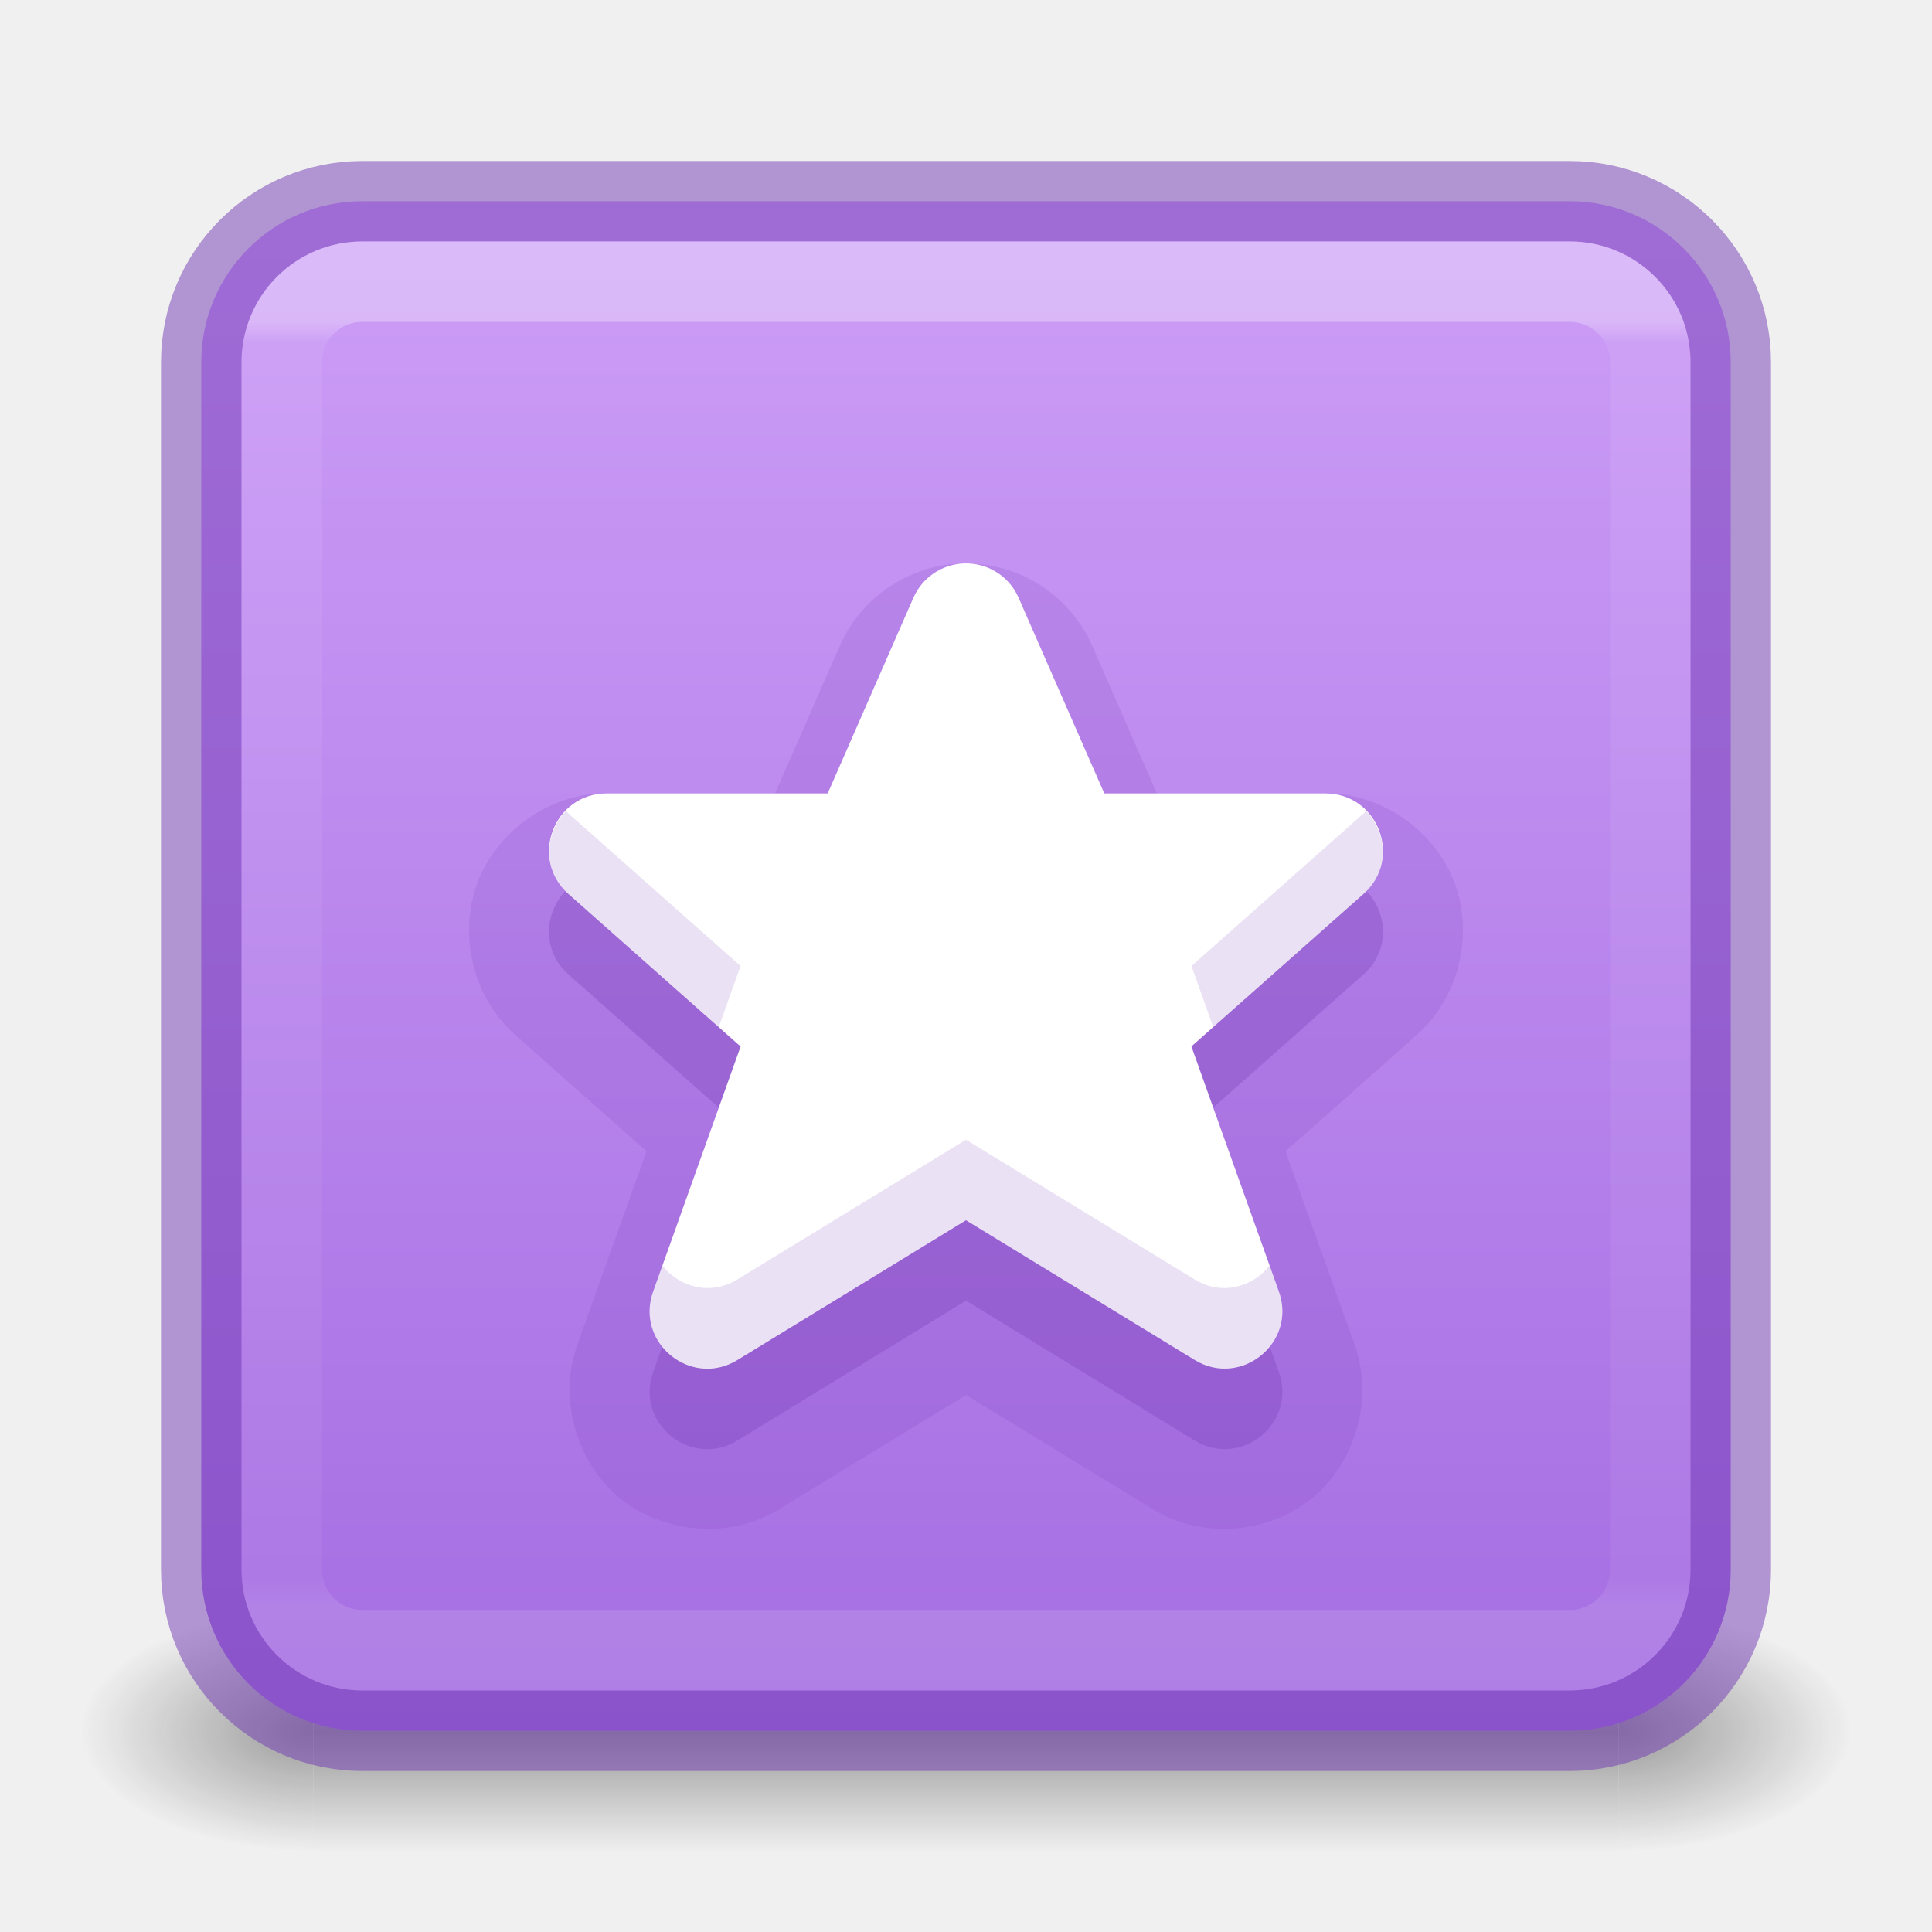
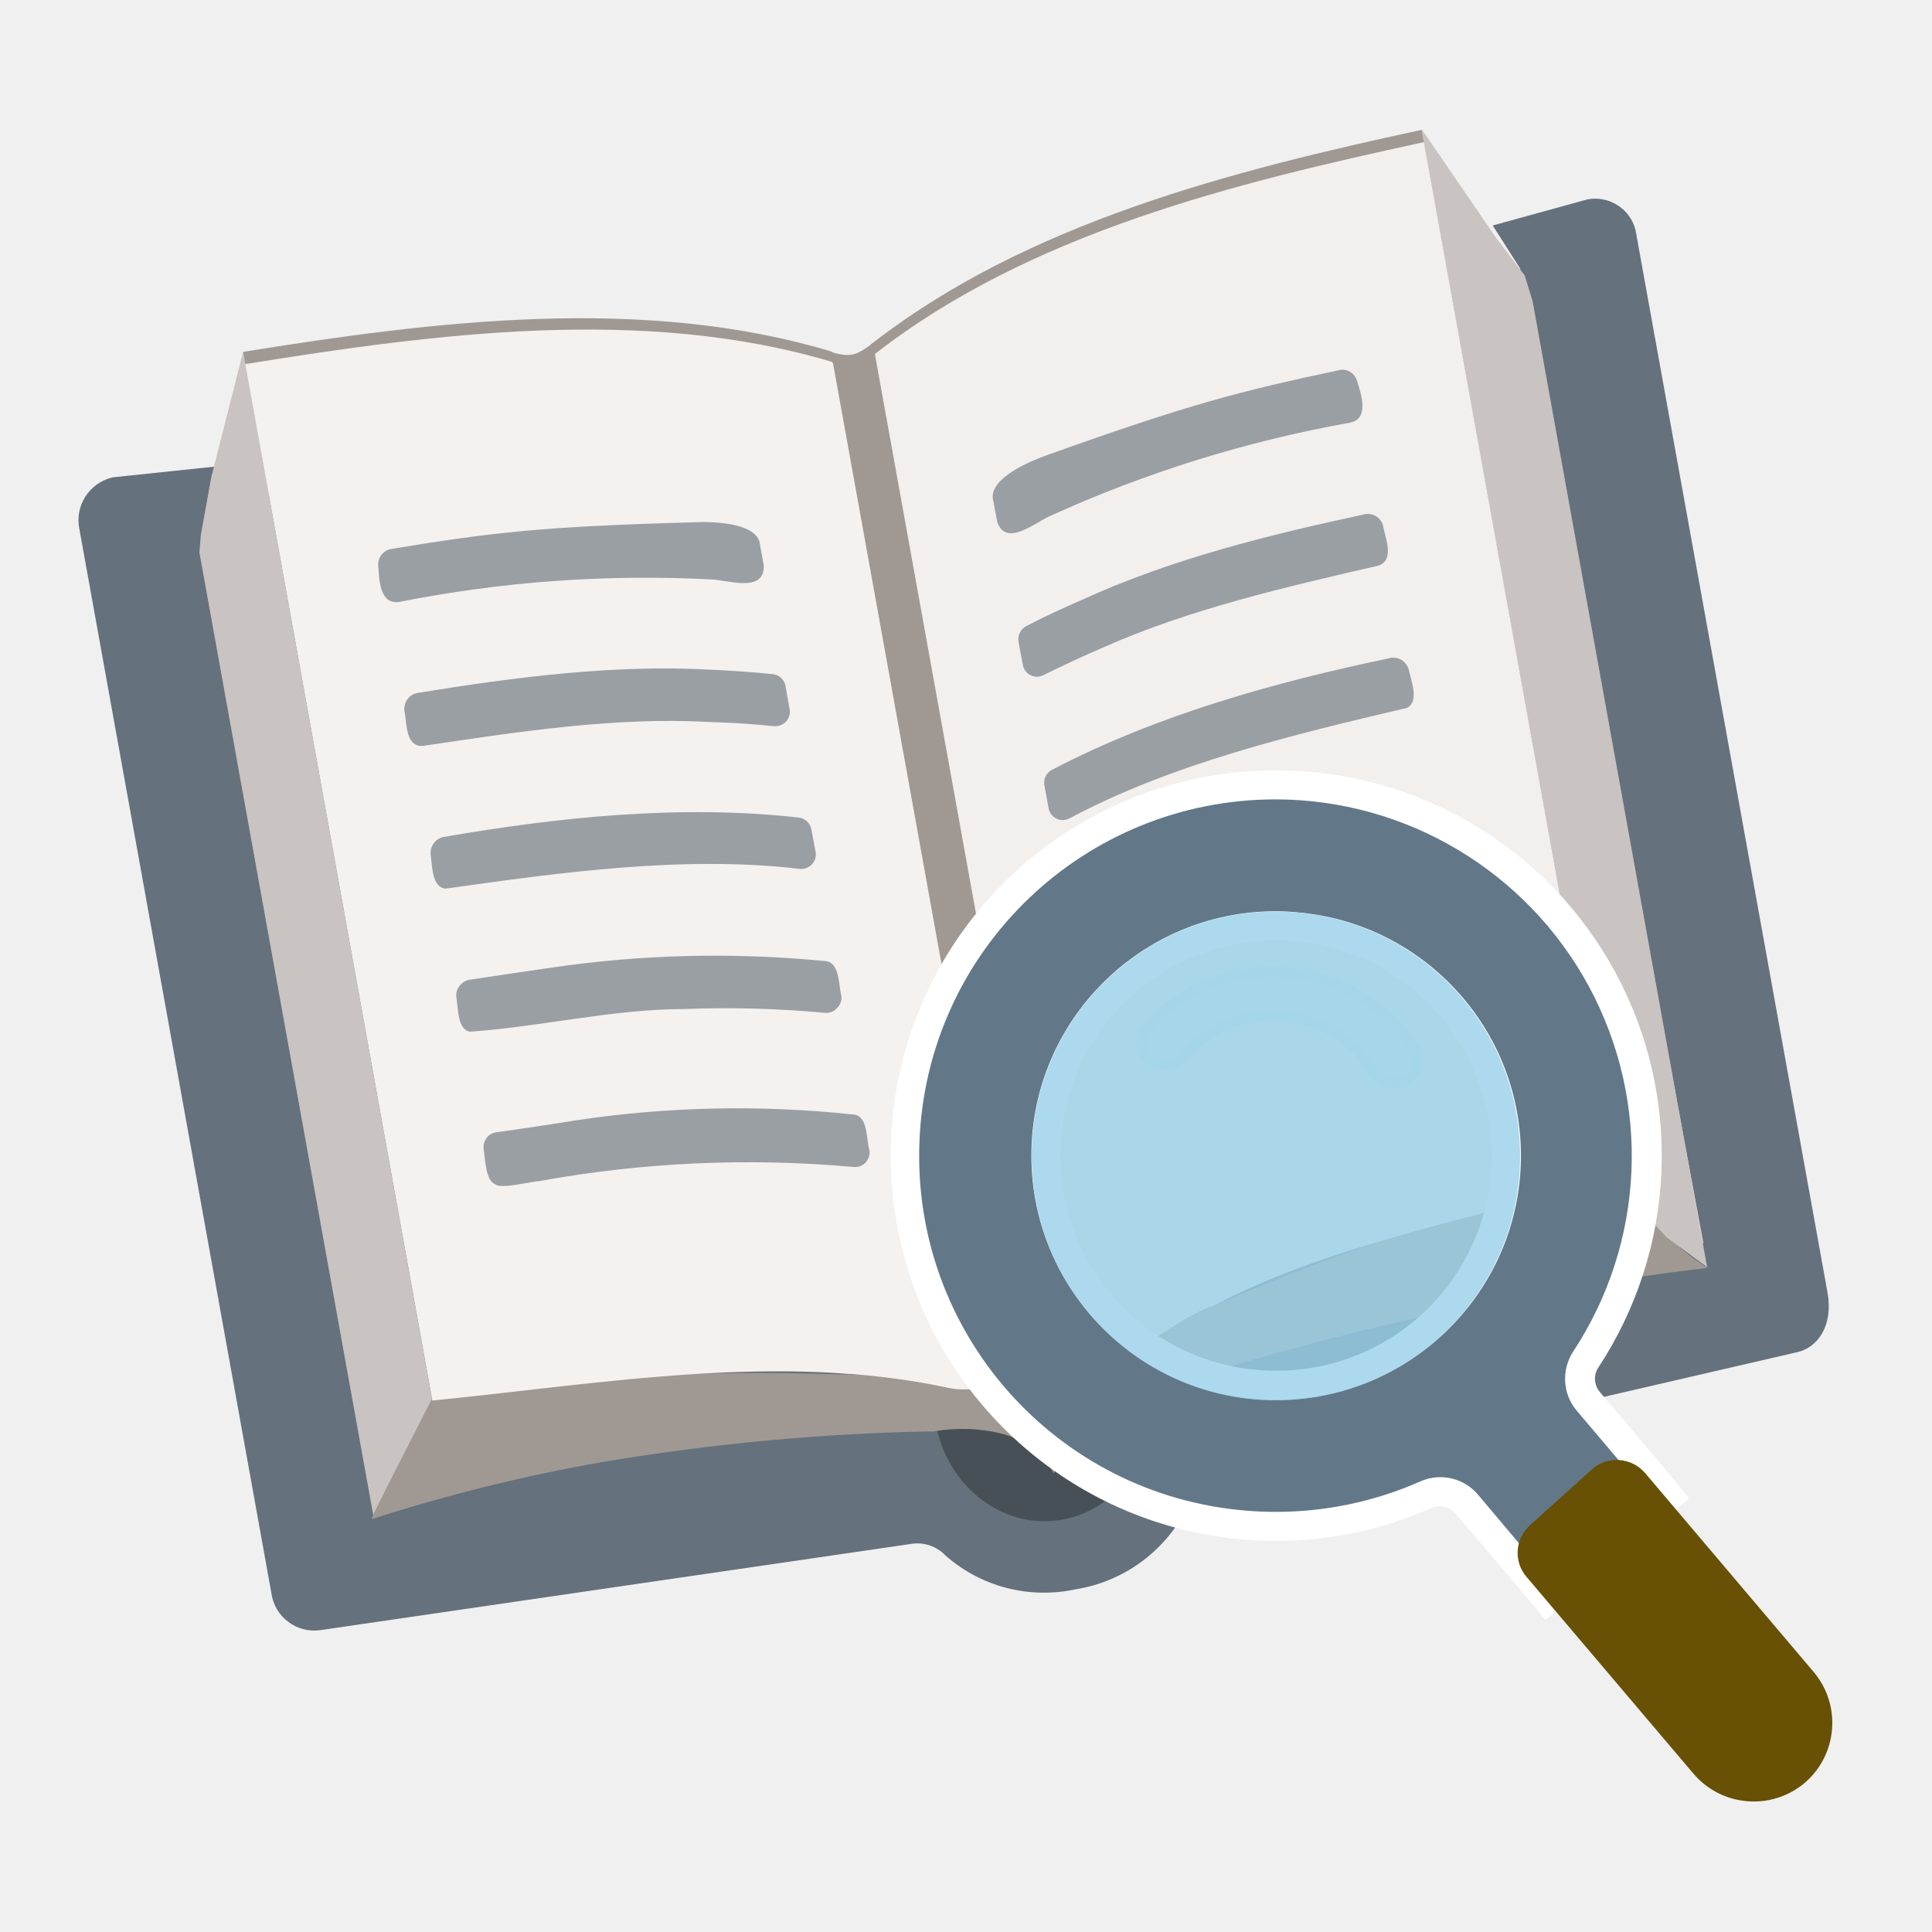
- <svg xmlns="http://www.w3.org/2000/svg" xmlns:xlink="http://www.w3.org/1999/xlink" id="svg4157" height="24" width="24" version="1.1">
-   <defs id="defs4159">
-     <linearGradient id="linearGradient881">
-       <stop offset="0" style="stop-color:#cd9ef7;stop-opacity:1" id="stop873" />
-       <stop offset="1" style="stop-color:#a56de2;stop-opacity:1" id="stop879" />
-     </linearGradient>
-     <linearGradient gradientTransform="matrix(0.4594595,0,0,0.4594595,0.9742203,0.9717328)" gradientUnits="userSpaceOnUse" xlink:href="#linearGradient4095" id="linearGradient3233" y2="41.229" x2="24" y1="6.549" x1="24" />
-     <linearGradient id="linearGradient4095">
-       <stop offset="0" style="stop-color:#ffffff;stop-opacity:1" id="stop4097" />
-       <stop offset="0.017" style="stop-color:#ffffff;stop-opacity:0.235" id="stop4100" />
-       <stop offset="0.98" style="stop-color:#ffffff;stop-opacity:0.157" id="stop4102" />
-       <stop offset="1" style="stop-color:#ffffff;stop-opacity:0.392" id="stop4104" />
-     </linearGradient>
-     <radialGradient gradientTransform="matrix(2.003784,0,0,1.4,27.98813,-17.4)" gradientUnits="userSpaceOnUse" xlink:href="#linearGradient3688-166-749-9" id="radialGradient3082-6" fy="43.5" fx="4.993" r="2.5" cy="43.5" cx="4.993" />
-     <linearGradient id="linearGradient3688-166-749-9">
-       <stop offset="0" style="stop-color:#181818;stop-opacity:1" id="stop2883-2" />
-       <stop offset="1" style="stop-color:#181818;stop-opacity:0" id="stop2885-2" />
-     </linearGradient>
-     <radialGradient gradientTransform="matrix(2.003784,0,0,1.4,-20.01187,-104.4)" gradientUnits="userSpaceOnUse" xlink:href="#linearGradient3688-464-309-7-6" id="radialGradient3084-4" fy="43.5" fx="4.993" r="2.5" cy="43.5" cx="4.993" />
-     <linearGradient id="linearGradient3688-464-309-7-6">
-       <stop offset="0" style="stop-color:#181818;stop-opacity:1" id="stop2889-75" />
-       <stop offset="1" style="stop-color:#181818;stop-opacity:0" id="stop2891-4-9" />
-     </linearGradient>
-     <linearGradient gradientUnits="userSpaceOnUse" xlink:href="#linearGradient3702-501-757-1" id="linearGradient3086-8" y2="39.999" x2="25.058" y1="47.028" x1="25.058" />
-     <linearGradient id="linearGradient3702-501-757-1">
-       <stop offset="0" style="stop-color:#181818;stop-opacity:0" id="stop2895-2" />
-       <stop offset="0.5" style="stop-color:#181818;stop-opacity:1" id="stop2897-89" />
-       <stop offset="1" style="stop-color:#181818;stop-opacity:0" id="stop2899-36" />
-     </linearGradient>
-     <linearGradient xlink:href="#linearGradient881" id="linearGradient871" x1="11.428" y1="2.526" x2="11.428" y2="21.451" gradientUnits="userSpaceOnUse" />
+ <svg xmlns="http://www.w3.org/2000/svg" xmlns:xlink="http://www.w3.org/1999/xlink" width="24px" height="24px" viewBox="0 0 24 24" version="1.1">
+   <defs>
+     <filter id="alpha" filterUnits="objectBoundingBox" x="0%" y="0%" width="100%" height="100%">
+       <feColorMatrix type="matrix" in="SourceGraphic" values="0 0 0 0 1 0 0 0 0 1 0 0 0 0 1 0 0 0 1 0" />
+     </filter>
+     <mask id="mask0">
+       <g filter="url(#alpha)">
+         <rect x="0" y="0" width="24" height="24" style="fill:rgb(0%,0%,0%);fill-opacity:0.902;stroke:none;" />
+       </g>
+     </mask>
+     <clipPath id="clip1">
+       <rect x="0" y="0" width="24" height="24" />
+     </clipPath>
+     <g id="surface5" clip-path="url(#clip1)">
+       <path style="fill-rule:nonzero;fill:rgb(88.627%,92.157%,92.941%);fill-opacity:1;stroke-width:1;stroke-linecap:butt;stroke-linejoin:miter;stroke:rgb(85.49%,91.373%,92.941%);stroke-opacity:1;stroke-miterlimit:10;" d="M 144.141 112.142 C 143.294 112.077 142.513 111.621 142.057 110.872 C 141.667 110.124 141.146 109.408 140.56 108.789 C 136.296 104.46 129.46 103.874 124.544 107.487 C 123.861 108.008 123.242 108.594 122.689 109.277 C 121.81 110.286 120.312 110.514 119.206 109.766 C 118.652 109.44 118.294 108.919 118.164 108.301 C 118.066 107.682 118.197 107.064 118.587 106.576 C 119.368 105.599 120.28 104.753 121.257 104.004 C 128.353 98.796 138.184 99.609 144.336 105.892 C 145.182 106.803 145.931 107.812 146.549 108.887 C 146.842 109.44 146.875 110.091 146.647 110.645 C 146.452 111.23 145.996 111.686 145.443 111.914 C 145.02 112.077 144.596 112.174 144.141 112.142 Z M 144.141 112.142 " transform="matrix(0.12,0,0,0.12,0,0)" />
+     </g>
+     <mask id="mask1">
+       <g filter="url(#alpha)">
+         <rect x="0" y="0" width="24" height="24" style="fill:rgb(0%,0%,0%);fill-opacity:0.8;stroke:none;" />
+       </g>
+     </mask>
+     <clipPath id="clip2">
+       <rect x="0" y="0" width="24" height="24" />
+     </clipPath>
+     <g id="surface8" clip-path="url(#clip2)">
+       <path style=" stroke:none;fill-rule:nonzero;fill:rgb(59.216%,81.176%,90.98%);fill-opacity:1;" d="M 18.883 14.359 C 18.883 16.035 17.527 17.395 15.848 17.395 C 14.172 17.395 12.816 16.035 12.816 14.359 C 12.816 12.684 14.172 11.324 15.848 11.324 C 17.527 11.324 18.883 12.684 18.883 14.359 Z M 18.883 14.359 " />
+     </g>
  </defs>
-   <g transform="matrix(0.55,0,0,0.3333336,-1.200001,7.33333)" id="g2036-4" style="display:inline">
-     <g transform="matrix(1.052632,0,0,1.285713,-1.263158,-13.42854)" id="g3712-8" style="opacity:0.4">
-       <rect width="5" height="7" x="38" y="40" id="rect2801-6" style="fill:url(#radialGradient3082-6);fill-opacity:1;stroke:none" />
-       <rect width="5" height="7" x="-10" y="-47" transform="scale(-1,-1)" id="rect3696-20" style="fill:url(#radialGradient3084-4);fill-opacity:1;stroke:none" />
-       <rect width="28" height="7" x="10" y="40" id="rect3700-5" style="fill:url(#linearGradient3086-8);fill-opacity:1;stroke:none" />
-     </g>
+   <g id="surface1">
+     <path style=" stroke:none;fill-rule:nonzero;fill:rgb(30.98%,26.275%,21.961%);fill-opacity:1;" d="M 13.094 18.301 C 12.949 18.051 12.711 17.871 12.43 17.801 C 12.168 17.738 11.895 17.73 11.629 17.773 C 11.777 18.566 12.484 19.094 13.215 18.961 C 13.945 18.828 14.414 18.066 14.277 17.273 C 14.016 17.332 13.766 17.438 13.543 17.59 C 13.305 17.758 13.145 18.016 13.094 18.301 Z M 13.094 18.301 " />
+     <path style=" stroke:none;fill-rule:nonzero;fill:rgb(29.804%,3.137%,3.137%);fill-opacity:1;" d="M 12.957 17.52 L 12.953 17.52 L 12.977 17.652 Z M 12.957 17.52 " />
+     <path style=" stroke:none;fill-rule:nonzero;fill:rgb(39.608%,44.314%,48.627%);fill-opacity:1;" d="M 2.66 5.797 L 1.398 5.93 C 1.105 6 0.922 6.289 0.988 6.582 L 3.371 19.789 C 3.391 19.934 3.465 20.062 3.582 20.148 C 3.695 20.234 3.84 20.27 3.98 20.25 L 11.312 19.18 C 11.473 19.152 11.637 19.207 11.746 19.324 C 12.191 19.715 12.789 19.867 13.367 19.742 C 13.949 19.648 14.453 19.285 14.73 18.762 C 14.797 18.613 14.93 18.504 15.09 18.469 L 22.309 16.801 C 22.59 16.746 22.773 16.457 22.703 16.062 L 20.316 2.852 C 20.246 2.59 19.984 2.426 19.719 2.477 L 18.543 2.801 L 18.879 3.328 L 18.953 3.566 L 21.16 15.445 " />
+     <path style=" stroke:none;fill-rule:nonzero;fill:rgb(27.843%,31.373%,33.725%);fill-opacity:1;" d="M 14.32 17.176 L 14.273 17.188 C 14.414 17.98 13.941 18.738 13.207 18.875 C 12.477 19.016 11.77 18.48 11.625 17.688 C 11.609 17.688 11.594 17.688 11.578 17.695 " />
+     <path style=" stroke:none;fill-rule:nonzero;fill:rgb(78.824%,76.471%,75.686%);fill-opacity:1;" d="M 4.637 18.824 L 5.367 17.379 L 3.02 4.371 L 2.625 5.926 L 2.496 6.637 L 2.477 6.863 Z M 4.637 18.824 " />
+     <path style=" stroke:none;fill-rule:nonzero;fill:rgb(62.745%,60%,57.647%);fill-opacity:1;" d="M 12.934 17.398 L 12.887 17.148 C 12.902 17.23 12.941 17.441 12.953 17.52 L 12.934 17.398 L 14.664 17.16 L 14.328 17.27 C 16.566 16.539 18.871 16.031 21.207 15.75 C 20.746 15.453 20.383 15.027 20.008 14.625 L 20.008 14.633 C 10.418 16.68 14.594 20.977 10.977 4.16 C 10.617 4.43 10.617 4.48 10.152 4.316 C 12.613 21.312 15.039 15.824 5.367 17.387 L 5.367 17.379 C 5.32 17.477 4.617 18.82 4.617 18.871 L 4.637 18.824 L 4.617 18.871 C 5.555 18.57 6.508 18.332 7.473 18.164 C 8.832 17.934 10.207 17.805 11.582 17.781 " />
+     <path style=" stroke:none;fill-rule:nonzero;fill:rgb(78.824%,76.471%,75.686%);fill-opacity:1;" d="M 19.039 3.742 L 18.941 3.422 L 18.578 2.945 L 17.664 1.609 L 17.66 1.609 L 20.012 14.617 L 20.703 15.371 L 21.207 15.742 " />
+     <path style=" stroke:none;fill-rule:nonzero;fill:rgb(62.745%,60%,57.647%);fill-opacity:1;" d="M 14.52 17.18 L 12.934 17.398 L 12.957 17.52 L 12.977 17.652 L 12.961 17.52 L 12.938 17.398 L 12.895 17.148 L 12.938 17.398 L 11.57 17.762 L 11.578 17.785 L 11.625 17.777 C 11.891 17.734 12.164 17.742 12.426 17.805 C 12.707 17.875 12.945 18.055 13.094 18.305 C 13.141 18.02 13.301 17.762 13.539 17.594 C 13.762 17.441 14.016 17.336 14.281 17.281 L 14.328 17.27 Z M 14.52 17.18 " />
+     <path style=" stroke:none;fill-rule:nonzero;fill:rgb(62.745%,60%,57.647%);fill-opacity:1;" d="M 20.012 14.617 L 17.66 1.613 C 15.328 2.117 12.754 2.762 10.816 4.281 L 10.84 4.281 L 13.012 16.305 C 13.301 17.73 14.402 16.426 15.066 16.223 C 16.535 15.441 18.434 15.105 20.012 14.629 Z M 20.012 14.617 " />
+     <path style=" stroke:none;fill-rule:nonzero;fill:rgb(94.902%,93.725%,92.941%);fill-opacity:1;" d="M 20.012 14.629 L 17.688 1.766 C 15.359 2.27 12.809 2.887 10.871 4.395 L 10.871 4.414 L 13.02 16.309 C 13.305 17.719 14.41 16.418 15.07 16.223 C 16.539 15.445 18.441 15.109 20.02 14.637 Z M 20.012 14.629 " />
+     <path style=" stroke:none;fill-rule:nonzero;fill:rgb(60%,62.353%,63.922%);fill-opacity:1;" d="M 16.773 5.25 C 15.484 5.48 14.227 5.871 13.035 6.414 C 12.852 6.496 12.492 6.801 12.387 6.48 L 12.332 6.184 C 12.316 5.926 12.805 5.727 13 5.656 C 14.77 5.023 15.387 4.863 16.637 4.598 C 16.734 4.574 16.832 4.637 16.859 4.734 C 16.91 4.902 17.012 5.199 16.773 5.25 Z M 16.773 5.25 " />
+     <path style=" stroke:none;fill-rule:nonzero;fill:rgb(60%,62.353%,63.922%);fill-opacity:1;" d="M 17.121 7.027 C 15.98 7.289 14.762 7.57 13.695 8.047 C 13.449 8.152 13.207 8.266 12.969 8.383 C 12.918 8.41 12.859 8.414 12.809 8.391 C 12.754 8.367 12.719 8.32 12.707 8.266 L 12.652 7.969 C 12.641 7.891 12.68 7.812 12.75 7.777 C 12.973 7.66 13.203 7.555 13.438 7.453 C 14.543 6.945 15.773 6.641 16.961 6.387 C 17.066 6.371 17.168 6.441 17.184 6.547 C 17.219 6.711 17.32 6.961 17.121 7.027 Z M 17.121 7.027 " />
+     <path style=" stroke:none;fill-rule:nonzero;fill:rgb(60%,62.353%,63.922%);fill-opacity:1;" d="M 17.48 8.793 C 16.07 9.125 14.566 9.484 13.289 10.164 C 13.238 10.191 13.18 10.195 13.129 10.172 C 13.078 10.148 13.039 10.102 13.027 10.047 L 12.973 9.75 C 12.961 9.672 13 9.598 13.07 9.562 C 14.379 8.879 15.84 8.473 17.281 8.172 C 17.387 8.156 17.484 8.23 17.504 8.336 C 17.535 8.473 17.629 8.711 17.48 8.793 Z M 17.48 8.793 " />
+     <path style=" stroke:none;fill-rule:nonzero;fill:rgb(60%,62.353%,63.922%);fill-opacity:1;" d="M 17.816 10.559 C 16.996 10.816 16.051 10.945 15.246 11.258 C 14.688 11.453 14.141 11.684 13.613 11.949 C 13.562 11.973 13.504 11.973 13.453 11.949 C 13.402 11.926 13.363 11.883 13.352 11.828 C 13.34 11.691 13.215 11.422 13.395 11.348 C 14.414 10.828 15.492 10.438 16.609 10.184 L 17.09 10.074 L 17.578 9.961 C 17.633 9.945 17.691 9.953 17.738 9.984 C 17.785 10.016 17.816 10.062 17.828 10.121 C 17.855 10.246 17.949 10.477 17.816 10.559 Z M 17.816 10.559 " />
+     <path style=" stroke:none;fill-rule:nonzero;fill:rgb(62.745%,60%,57.647%);fill-opacity:1;" d="M 10.34 4.371 C 7.996 3.66 5.375 3.992 3.02 4.371 L 5.367 17.383 L 5.367 17.391 C 7.008 17.258 8.902 16.879 10.543 17.074 C 11.234 17.016 12.719 17.84 12.492 16.402 " />
+     <path style=" stroke:none;fill-rule:nonzero;fill:rgb(95.686%,94.51%,93.725%);fill-opacity:1;" d="M 5.371 17.398 C 7.457 17.191 9.703 16.789 11.789 17.242 C 12.219 17.324 12.652 17.141 12.496 16.406 L 10.348 4.512 L 10.336 4.496 C 8 3.797 5.398 4.145 3.047 4.523 Z M 5.371 17.398 " />
+     <path style=" stroke:none;fill-rule:nonzero;fill:rgb(60%,62.353%,63.922%);fill-opacity:1;" d="M 4.961 7.477 C 6.242 7.223 7.551 7.129 8.855 7.199 C 9.059 7.211 9.496 7.363 9.488 7.027 L 9.434 6.727 C 9.359 6.488 8.836 6.477 8.625 6.488 C 6.75 6.539 6.117 6.613 4.855 6.82 C 4.758 6.84 4.688 6.93 4.699 7.031 C 4.711 7.199 4.715 7.516 4.961 7.477 Z M 4.961 7.477 " />
+     <path style=" stroke:none;fill-rule:nonzero;fill:rgb(60%,62.353%,63.922%);fill-opacity:1;" d="M 5.254 9.266 C 6.41 9.094 7.645 8.902 8.809 8.969 C 9.078 8.977 9.344 8.992 9.605 9.02 C 9.664 9.027 9.719 9.008 9.762 8.965 C 9.801 8.926 9.82 8.867 9.809 8.812 L 9.758 8.52 C 9.742 8.441 9.68 8.383 9.602 8.375 C 9.352 8.348 9.098 8.332 8.844 8.32 C 7.633 8.25 6.379 8.414 5.18 8.609 C 5.07 8.633 5.004 8.742 5.027 8.848 C 5.055 9 5.039 9.277 5.254 9.266 Z M 5.254 9.266 " />
+     <path style=" stroke:none;fill-rule:nonzero;fill:rgb(60%,62.353%,63.922%);fill-opacity:1;" d="M 5.535 11.039 C 6.973 10.836 8.5 10.625 9.93 10.793 C 9.984 10.801 10.039 10.781 10.082 10.742 C 10.121 10.699 10.141 10.645 10.133 10.59 L 10.078 10.297 C 10.062 10.223 10 10.164 9.922 10.156 C 8.461 9.992 6.953 10.148 5.504 10.398 C 5.395 10.426 5.332 10.531 5.352 10.637 C 5.371 10.766 5.367 11.023 5.535 11.039 Z M 5.535 11.039 " />
+     <path style=" stroke:none;fill-rule:nonzero;fill:rgb(60%,62.353%,63.922%);fill-opacity:1;" d="M 5.836 12.816 C 6.691 12.758 7.621 12.535 8.484 12.535 C 9.074 12.512 9.664 12.527 10.25 12.582 C 10.305 12.586 10.359 12.566 10.398 12.523 C 10.438 12.484 10.457 12.43 10.453 12.375 C 10.414 12.242 10.438 11.945 10.242 11.938 C 9.105 11.828 7.961 11.855 6.832 12.023 L 6.344 12.094 L 5.852 12.168 C 5.793 12.172 5.742 12.203 5.707 12.25 C 5.672 12.293 5.66 12.352 5.672 12.406 C 5.691 12.543 5.688 12.789 5.836 12.816 Z M 5.836 12.816 " />
+     <path style=" stroke:none;fill-rule:nonzero;fill:rgb(60%,62.353%,63.922%);fill-opacity:1;" d="M 6.152 14.711 C 6.219 14.777 6.617 14.672 6.699 14.672 C 7.984 14.438 9.297 14.379 10.598 14.496 C 10.652 14.504 10.711 14.484 10.75 14.445 C 10.789 14.402 10.809 14.348 10.801 14.289 C 10.758 14.16 10.789 13.848 10.59 13.844 C 9.453 13.723 8.305 13.746 7.176 13.914 C 6.938 13.953 6.398 14.035 6.164 14.066 C 6.066 14.078 5.996 14.172 6.008 14.273 C 6.027 14.391 6.031 14.668 6.152 14.711 Z M 6.152 14.711 " />
+     <use xlink:href="#surface5" mask="url(#mask0)" />
+     <path style=" stroke:none;fill-rule:nonzero;fill:rgb(38.431%,47.059%,53.725%);fill-opacity:1;" d="M 18.219 18.68 C 18.098 18.535 17.891 18.484 17.719 18.562 C 17.129 18.824 16.492 18.961 15.852 18.961 C 15.727 18.961 15.594 18.961 15.469 18.945 C 13.406 18.77 11.711 17.238 11.332 15.203 C 10.953 13.168 11.98 11.129 13.844 10.223 C 15.707 9.316 17.945 9.766 19.312 11.324 C 20.68 12.879 20.836 15.156 19.699 16.887 C 19.59 17.047 19.602 17.258 19.727 17.406 L 20.73 18.59 L 19.227 19.867 Z M 15.848 11.504 C 14.293 11.504 13.027 12.75 12.996 14.305 C 12.969 15.859 14.184 17.148 15.738 17.211 C 17.289 17.273 18.609 16.082 18.703 14.531 C 18.797 12.98 17.633 11.641 16.086 11.512 C 16.004 11.504 15.926 11.504 15.848 11.504 Z M 15.848 11.504 " />
+     <path style=" stroke:none;fill-rule:nonzero;fill:rgb(100%,100%,100%);fill-opacity:1;" d="M 15.84 9.93 C 17.469 9.93 18.965 10.824 19.738 12.254 C 20.512 13.688 20.438 15.43 19.543 16.789 C 19.395 17.016 19.41 17.316 19.586 17.523 L 20.473 18.57 L 19.242 19.613 L 18.359 18.566 C 18.184 18.359 17.895 18.293 17.645 18.402 C 17.082 18.652 16.469 18.781 15.852 18.781 C 15.73 18.781 15.609 18.777 15.484 18.766 C 13.117 18.574 11.324 16.551 11.422 14.176 C 11.516 11.801 13.469 9.93 15.848 9.93 M 15.852 17.391 C 17.48 17.391 18.824 16.109 18.891 14.48 C 18.957 12.852 17.723 11.461 16.098 11.332 C 16.016 11.324 15.93 11.32 15.848 11.32 C 14.172 11.32 12.812 12.68 12.812 14.355 C 12.812 16.031 14.172 17.391 15.848 17.391 M 15.84 9.57 C 13.277 9.574 11.172 11.598 11.07 14.16 C 10.965 16.723 12.895 18.91 15.449 19.125 C 15.582 19.137 15.715 19.141 15.848 19.141 C 16.516 19.141 17.176 19.004 17.785 18.73 C 17.887 18.688 18.004 18.715 18.078 18.797 L 18.969 19.848 L 19.199 20.121 L 19.477 19.891 L 20.707 18.848 L 20.98 18.613 L 20.762 18.34 L 19.871 17.289 C 19.801 17.203 19.793 17.082 19.855 16.988 C 20.824 15.516 20.906 13.629 20.066 12.078 C 19.227 10.527 17.602 9.562 15.84 9.57 Z M 15.848 17.027 C 14.371 17.027 13.172 15.832 13.172 14.355 C 13.172 12.879 14.371 11.684 15.848 11.684 C 15.922 11.684 15.996 11.684 16.07 11.691 C 17.5 11.805 18.586 13.031 18.527 14.465 C 18.469 15.898 17.289 17.031 15.852 17.027 Z M 15.848 17.027 " />
+     <path style=" stroke:none;fill-rule:nonzero;fill:rgb(40.784%,31.373%,1.569%);fill-opacity:1;" d="M 22.418 22.148 C 22.219 22.316 21.961 22.398 21.703 22.375 C 21.445 22.355 21.203 22.23 21.035 22.031 L 18.961 19.586 C 18.801 19.398 18.82 19.117 19.004 18.949 L 19.77 18.258 C 19.863 18.172 19.988 18.129 20.113 18.137 C 20.238 18.145 20.355 18.203 20.438 18.301 L 22.527 20.766 C 22.879 21.18 22.828 21.797 22.418 22.148 Z M 22.418 22.148 " />
+     <use xlink:href="#surface8" mask="url(#mask1)" />
  </g>
-   <rect width="19" height="19" rx="2" ry="2" x="2.5" y="2.5" id="rect5505-21-8" style="color:#000000;display:inline;overflow:visible;visibility:visible;fill:url(#linearGradient871);fill-opacity:1;fill-rule:nonzero;stroke:none;stroke-width:1;marker:none;enable-background:accumulate" />
-   <path style="color:#000000;font-style:normal;font-variant:normal;font-weight:normal;font-stretch:normal;font-size:medium;line-height:normal;font-family:sans-serif;font-variant-ligatures:normal;font-variant-position:normal;font-variant-caps:normal;font-variant-numeric:normal;font-variant-alternates:normal;font-variant-east-asian:normal;font-feature-settings:normal;font-variation-settings:normal;text-indent:0;text-align:start;text-decoration:none;text-decoration-line:none;text-decoration-style:solid;text-decoration-color:#000000;letter-spacing:normal;word-spacing:normal;text-transform:none;writing-mode:lr-tb;direction:ltr;text-orientation:mixed;dominant-baseline:auto;baseline-shift:baseline;text-anchor:start;white-space:normal;shape-padding:0;shape-margin:0;inline-size:0;clip-rule:nonzero;display:inline;overflow:visible;visibility:visible;opacity:0.15;isolation:auto;mix-blend-mode:normal;color-interpolation:sRGB;color-interpolation-filters:linearRGB;solid-color:#000000;solid-opacity:1;vector-effect:none;fill:#7239b3;fill-opacity:1;fill-rule:nonzero;stroke:none;stroke-width:2;stroke-linecap:butt;stroke-linejoin:miter;stroke-miterlimit:4;stroke-dasharray:none;stroke-dashoffset:0;stroke-opacity:1;marker:none;color-rendering:auto;image-rendering:auto;shape-rendering:auto;text-rendering:auto;enable-background:accumulate;stop-color:#000000;stop-opacity:1" d="m 11.928,7 c -0.653,0.028 -1.237,0.428 -1.498,1.027 l -0.801,1.828 h -2.094 -0.002 c -0.74,8.047e-4 -1.37,0.501 -1.6,1.105 -0.23,0.605 -0.09,1.399 0.463,1.891 v 0.002 L 8.031,14.301 7.17,16.711 c -0.252,0.711 0.025,1.49 0.535,1.904 0.51,0.414 1.328,0.527 1.973,0.135 v -0.002 L 12,17.33 l 2.322,1.418 v 0.002 c 0.645,0.392 1.463,0.28 1.973,-0.135 0.51,-0.414 0.787,-1.193 0.535,-1.904 l -0.861,-2.41 1.635,-1.447 v -0.002 c 0.553,-0.492 0.693,-1.286 0.463,-1.891 -0.23,-0.605 -0.86,-1.105 -1.6,-1.105 h -0.002 -2.094 L 13.57,8.027 C 13.289,7.382 12.635,6.972 11.932,7 h -0.002 z" id="path880" />
-   <rect width="19" height="19" rx="2" ry="2" x="2.5" y="2.5" id="rect5505-21-8-1" style="color:#000000;display:inline;overflow:visible;visibility:visible;opacity:0.5;fill:none;stroke:#7239b3;stroke-width:1;stroke-linecap:round;stroke-linejoin:round;stroke-miterlimit:4;stroke-dasharray:none;stroke-dashoffset:0;stroke-opacity:1;marker:none;enable-background:accumulate" />
-   <rect width="17" height="17" x="3.501" y="3.499" id="rect6741-9" style="opacity:0.3;fill:none;stroke:url(#linearGradient3233);stroke-width:1;stroke-linecap:round;stroke-linejoin:round;stroke-miterlimit:4;stroke-dasharray:none;stroke-dashoffset:0;stroke-opacity:1" rx="1" ry="1" />
-   <path id="path874" class="warning" d="m 11.971,7.999 c -0.273,0.012 -0.516,0.178 -0.625,0.428 L 10.282,10.856 H 7.535 c -0.657,7.14e-4 -0.965,0.812 -0.474,1.249 l 2.139,1.895 -1.087,3.046 c -0.225,0.634 0.47,1.199 1.045,0.85 L 12,16.158 l 2.842,1.737 c 0.575,0.349 1.27,-0.216 1.045,-0.85 l -1.087,-3.046 2.139,-1.895 c 0.491,-0.437 0.182,-1.248 -0.474,-1.249 H 13.718 L 12.654,8.427 C 12.537,8.157 12.265,7.987 11.971,7.999 Z" style="font-variation-settings:normal;opacity:0.3;vector-effect:none;fill:#7239b3;fill-opacity:1;stroke:none;stroke-width:0.714;stroke-linecap:butt;stroke-linejoin:miter;stroke-miterlimit:4;stroke-dasharray:none;stroke-dashoffset:0;stroke-opacity:1;marker:none;stop-color:#000000;stop-opacity:1" />
-   <path id="path1047-9" class="warning" d="m 11.971,6.999 c -0.273,0.012 -0.516,0.178 -0.625,0.428 L 10.282,9.856 H 7.535 C 6.879,9.857 6.57,10.668 7.061,11.105 l 2.139,1.895 -1.087,3.046 c -0.225,0.634 0.47,1.199 1.045,0.85 L 12,15.158 l 2.842,1.737 c 0.575,0.349 1.27,-0.216 1.045,-0.85 l -1.087,-3.046 2.139,-1.895 C 17.43,10.668 17.121,9.857 16.465,9.856 H 13.718 L 12.654,7.427 C 12.537,7.157 12.265,6.987 11.971,6.999 Z" style="font-variation-settings:normal;opacity:1;vector-effect:none;fill:#ffffff;fill-opacity:1;stroke:none;stroke-width:0.714;stroke-linecap:butt;stroke-linejoin:miter;stroke-miterlimit:4;stroke-dasharray:none;stroke-dashoffset:0;stroke-opacity:1;marker:none;stop-color:#000000;stop-opacity:1" />
-   <path id="path882" style="font-variation-settings:normal;opacity:0.15;vector-effect:none;fill:#7239b3;fill-opacity:1;stroke:none;stroke-width:0.714;stroke-linecap:butt;stroke-linejoin:miter;stroke-miterlimit:4;stroke-dasharray:none;stroke-dashoffset:0;stroke-opacity:1;marker:none;stop-color:#000000;stop-opacity:1" d="M 7.033 10.072 C 6.769 10.343 6.727 10.808 7.061 11.105 L 8.928 12.76 L 9.199 12 L 7.061 10.105 C 7.049 10.095 7.044 10.083 7.033 10.072 z M 16.967 10.072 C 16.956 10.083 16.951 10.095 16.939 10.105 L 14.801 12 L 15.072 12.76 L 16.939 11.105 C 17.273 10.808 17.231 10.343 16.967 10.072 z M 12 14.158 L 9.158 15.895 C 8.817 16.102 8.437 15.984 8.229 15.723 L 8.113 16.045 C 7.888 16.679 8.584 17.244 9.158 16.895 L 12 15.158 L 14.842 16.895 C 15.416 17.244 16.112 16.679 15.887 16.045 L 15.771 15.723 C 15.563 15.984 15.183 16.102 14.842 15.895 L 12 14.158 z " />
</svg>
